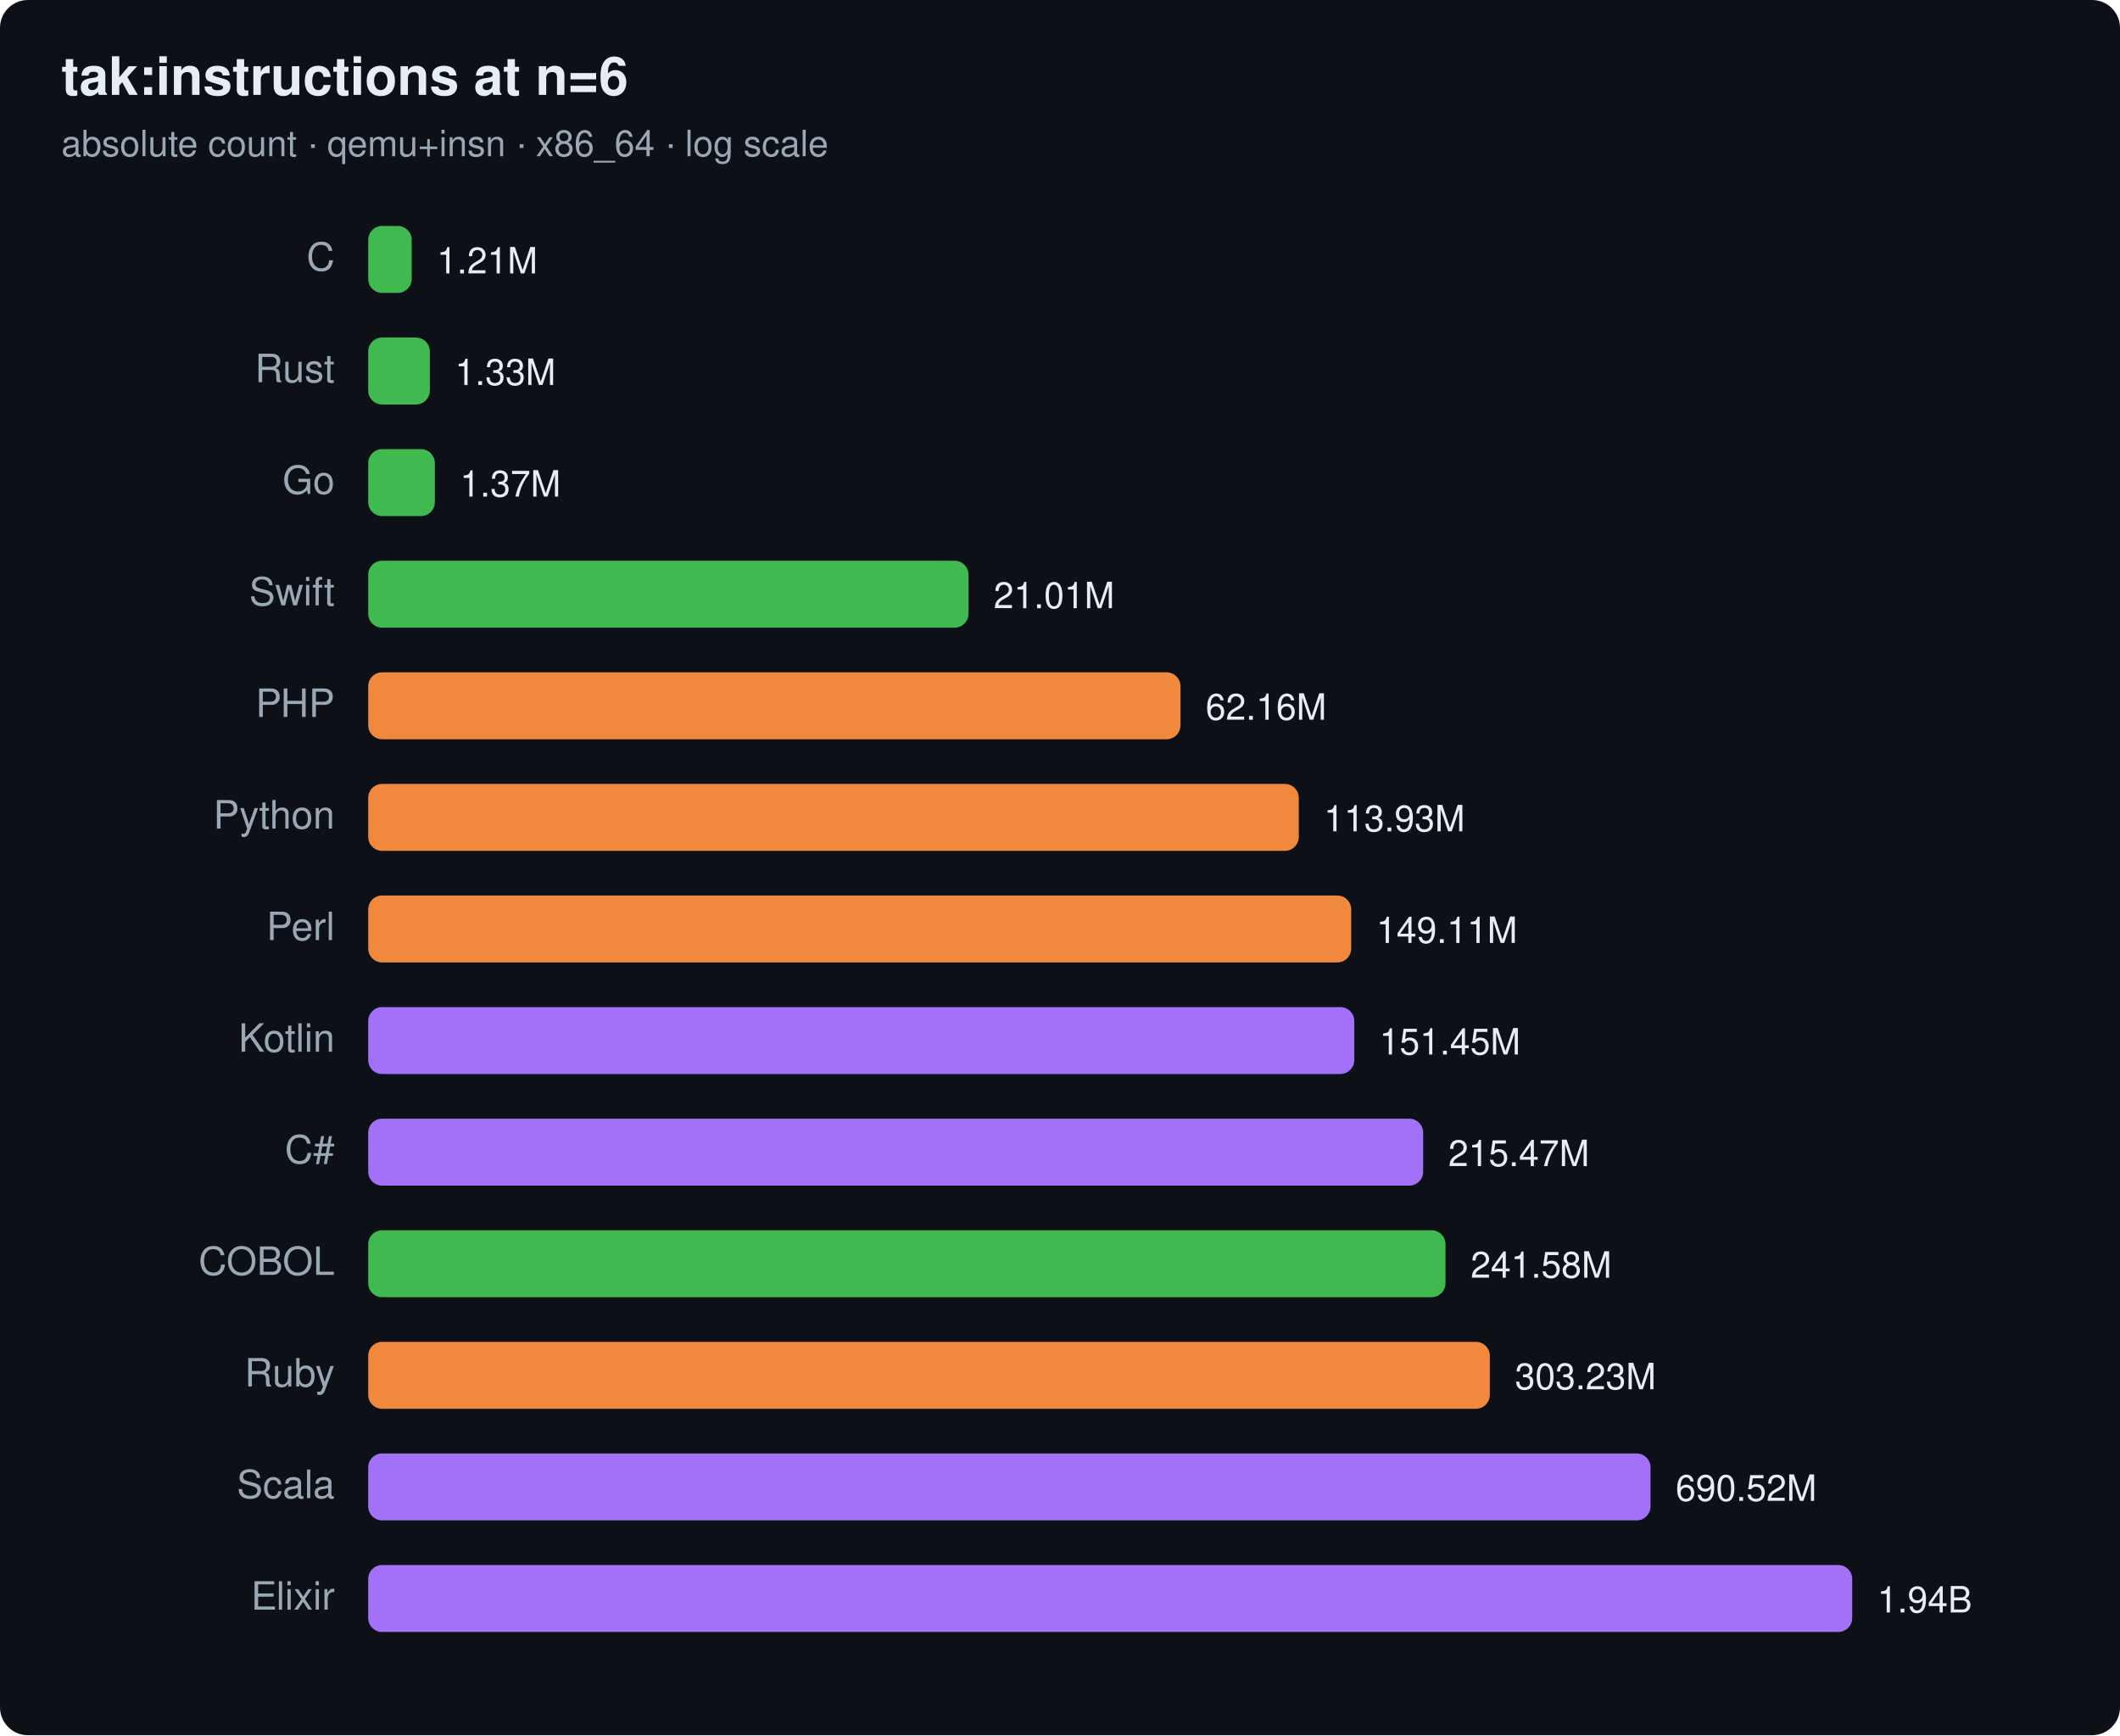
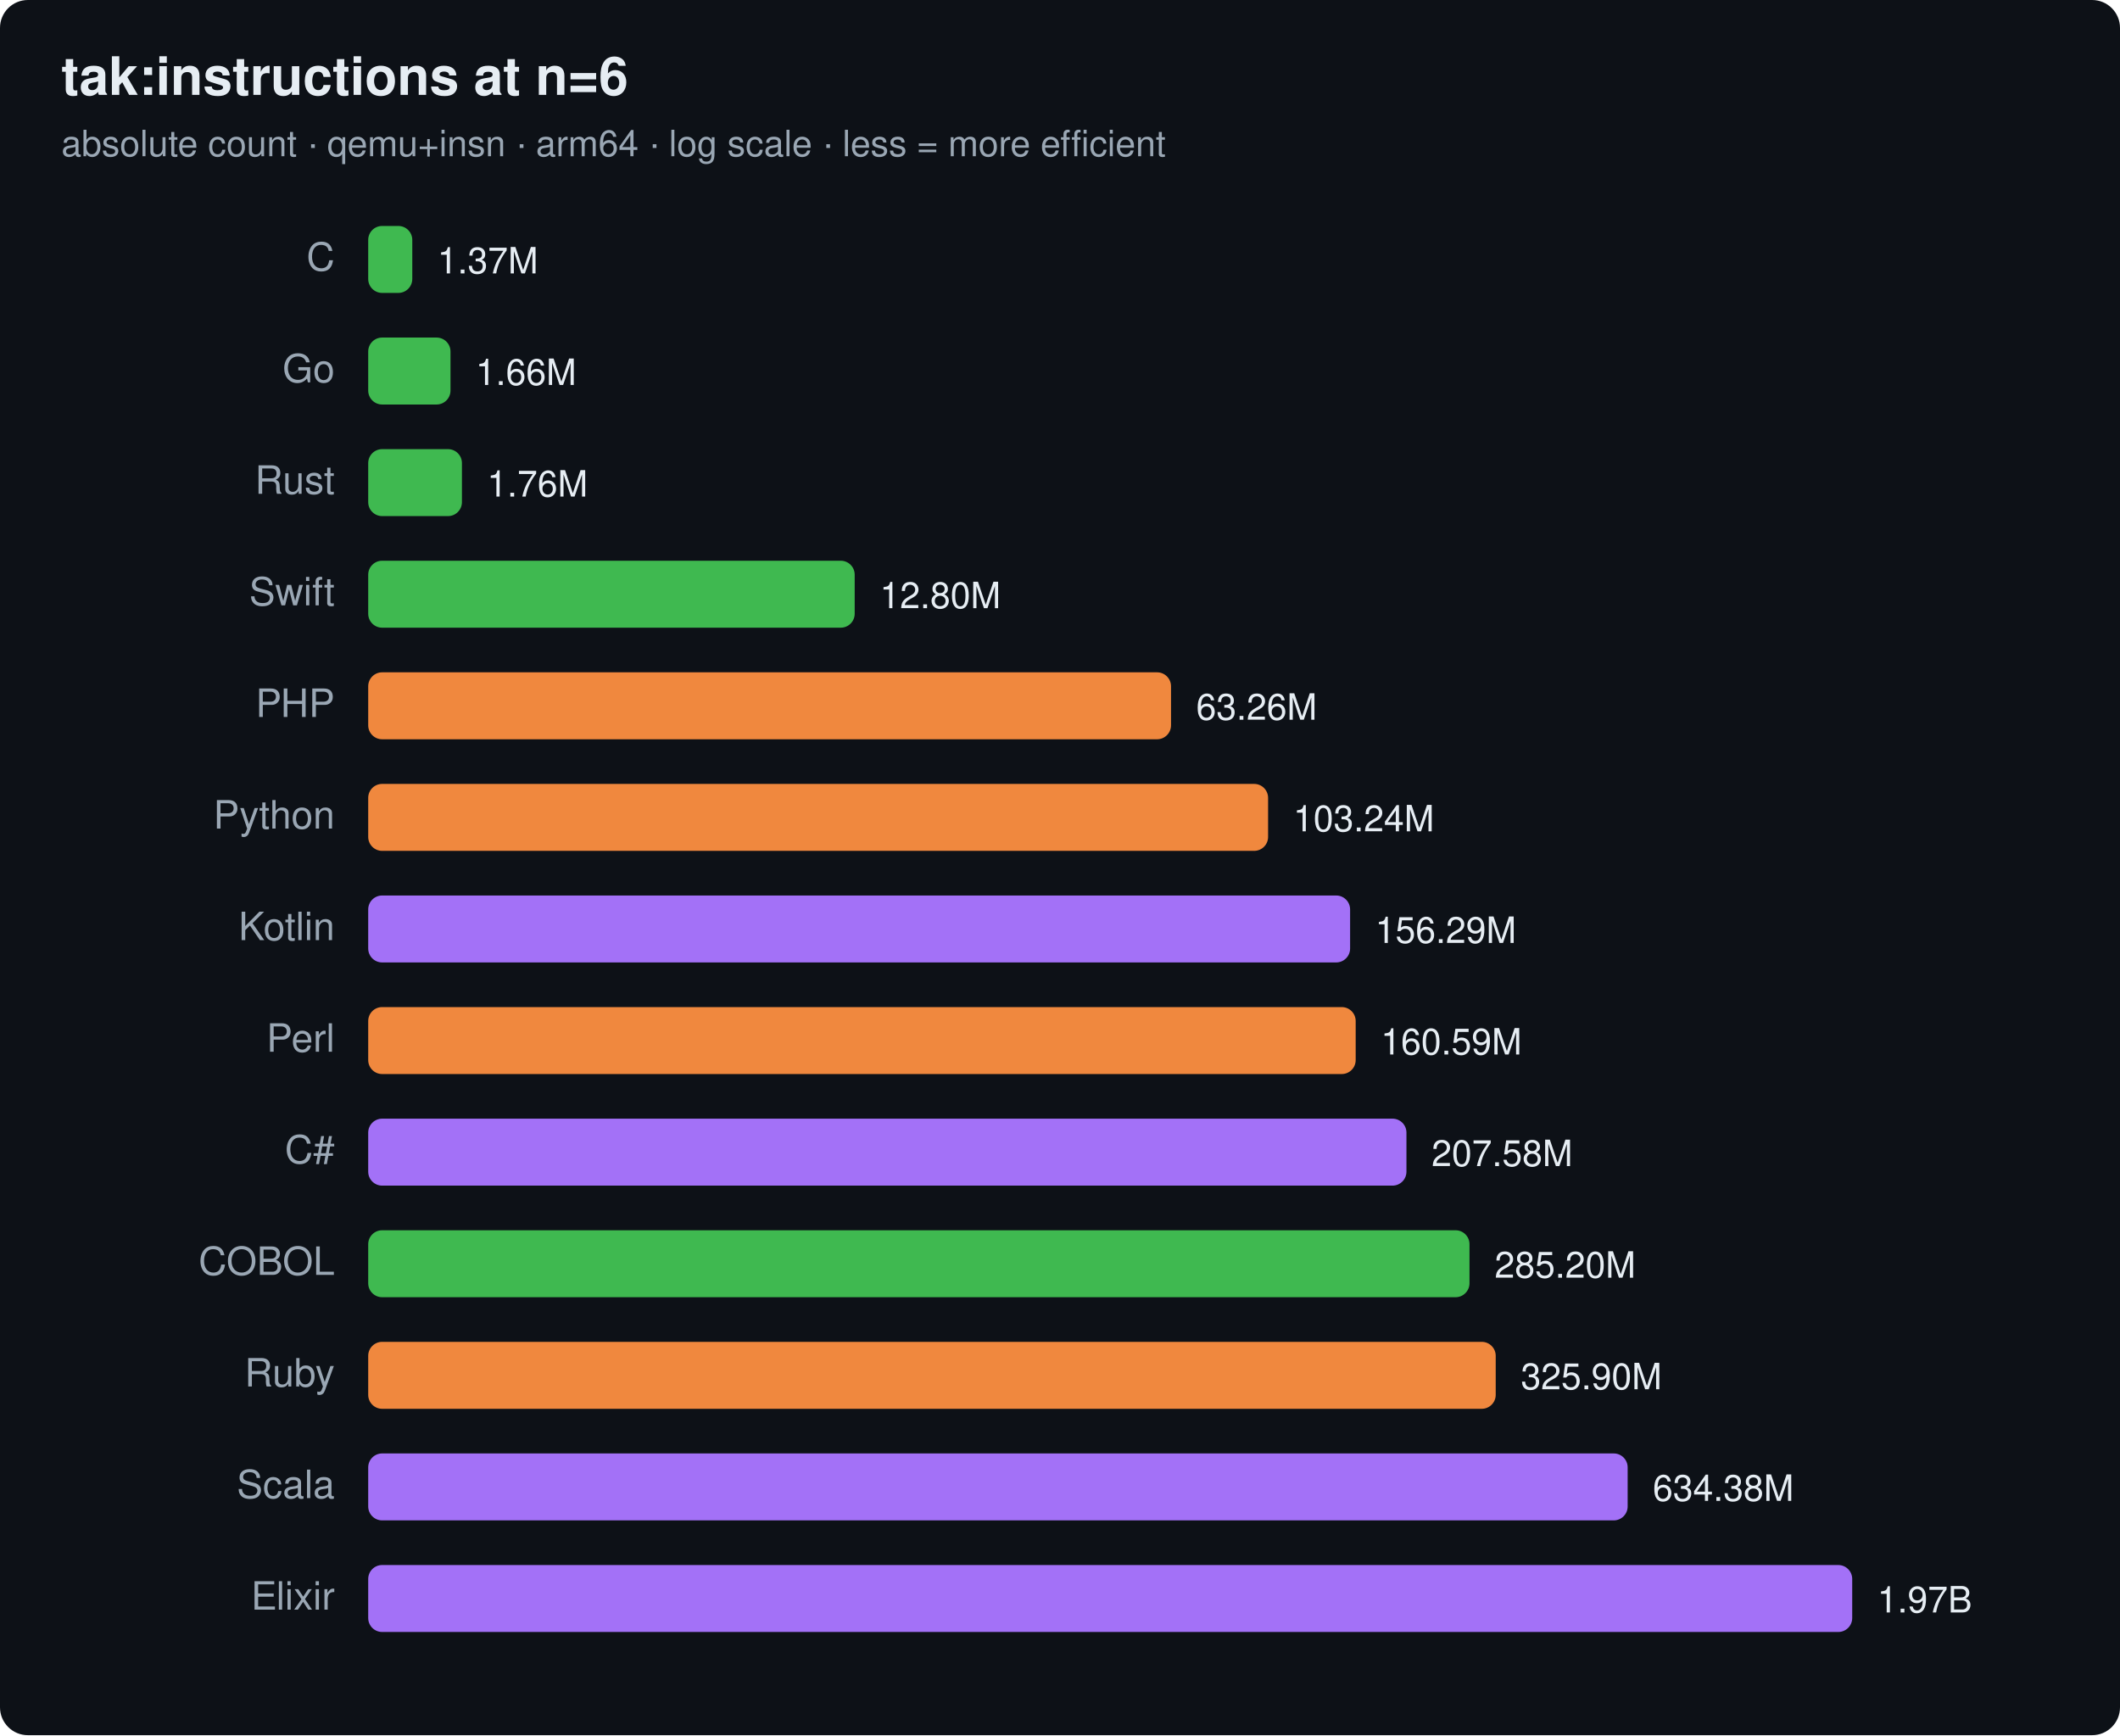
<svg xmlns="http://www.w3.org/2000/svg" width="760" height="622" viewBox="0 0 760 622" font-family="ui-sans-serif,system-ui,Segoe UI,Helvetica,Arial">
  <rect width="760" height="622" rx="10" fill="#0d1117" />
  <text x="22" y="34" font-size="19" font-weight="700" fill="#e6edf3">tak:instructions at n=6</text>
-   <text x="22" y="56" font-size="13" fill="#9aa7b4">absolute count · qemu+insn · x86_64 · log scale</text>
+   <text x="22" y="56" font-size="13" fill="#9aa7b4">absolute count · qemu+insn · arm64 · log scale · less = more efficient</text>
  <text x="120" y="97" text-anchor="end" font-size="14" fill="#9aa7b4">C</text>
-   <rect x="132" y="81" width="15.6" height="24" rx="5" fill="#3fb950" />
-   <text x="156.6" y="98" font-size="13" fill="#e6edf3">1.21M</text>
-   <text x="120" y="137" text-anchor="end" font-size="14" fill="#9aa7b4">Rust</text>
-   <rect x="132" y="121" width="22.1" height="24" rx="5" fill="#3fb950" />
-   <text x="163.1" y="138" font-size="13" fill="#e6edf3">1.33M</text>
-   <text x="120" y="177" text-anchor="end" font-size="14" fill="#9aa7b4">Go</text>
-   <rect x="132" y="161" width="23.9" height="24" rx="5" fill="#3fb950" />
-   <text x="164.9" y="178" font-size="13" fill="#e6edf3">1.37M</text>
+   <rect x="132" y="81" width="15.8" height="24" rx="5" fill="#3fb950" />
+   <text x="156.8" y="98" font-size="13" fill="#e6edf3">1.37M</text>
+   <text x="120" y="137" text-anchor="end" font-size="14" fill="#9aa7b4">Go</text>
+   <rect x="132" y="121" width="29.5" height="24" rx="5" fill="#3fb950" />
+   <text x="170.5" y="138" font-size="13" fill="#e6edf3">1.66M</text>
+   <text x="120" y="177" text-anchor="end" font-size="14" fill="#9aa7b4">Rust</text>
+   <rect x="132" y="161" width="33.6" height="24" rx="5" fill="#3fb950" />
+   <text x="174.6" y="178" font-size="13" fill="#e6edf3">1.76M</text>
  <text x="120" y="217" text-anchor="end" font-size="14" fill="#9aa7b4">Swift</text>
-   <rect x="132" y="201" width="215.2" height="24" rx="5" fill="#3fb950" />
-   <text x="356.2" y="218" font-size="13" fill="#e6edf3">21.01M</text>
+   <rect x="132" y="201" width="174.4" height="24" rx="5" fill="#3fb950" />
+   <text x="315.4" y="218" font-size="13" fill="#e6edf3">12.80M</text>
  <text x="120" y="257" text-anchor="end" font-size="14" fill="#9aa7b4">PHP</text>
-   <rect x="132" y="241" width="291.2" height="24" rx="5" fill="#f0883e" />
-   <text x="432.2" y="258" font-size="13" fill="#e6edf3">62.16M</text>
+   <rect x="132" y="241" width="287.8" height="24" rx="5" fill="#f0883e" />
+   <text x="428.8" y="258" font-size="13" fill="#e6edf3">63.26M</text>
  <text x="120" y="297" text-anchor="end" font-size="14" fill="#9aa7b4">Python</text>
-   <rect x="132" y="281" width="333.6" height="24" rx="5" fill="#f0883e" />
-   <text x="474.6" y="298" font-size="13" fill="#e6edf3">113.93M</text>
-   <text x="120" y="337" text-anchor="end" font-size="14" fill="#9aa7b4">Perl</text>
-   <rect x="132" y="321" width="352.4" height="24" rx="5" fill="#f0883e" />
-   <text x="493.4" y="338" font-size="13" fill="#e6edf3">149.11M</text>
-   <text x="120" y="377" text-anchor="end" font-size="14" fill="#9aa7b4">Kotlin</text>
-   <rect x="132" y="361" width="353.5" height="24" rx="5" fill="#a371f7" />
-   <text x="494.5" y="378" font-size="13" fill="#e6edf3">151.45M</text>
+   <rect x="132" y="281" width="322.6" height="24" rx="5" fill="#f0883e" />
+   <text x="463.6" y="298" font-size="13" fill="#e6edf3">103.24M</text>
+   <text x="120" y="337" text-anchor="end" font-size="14" fill="#9aa7b4">Kotlin</text>
+   <rect x="132" y="321" width="352.0" height="24" rx="5" fill="#a371f7" />
+   <text x="493.0" y="338" font-size="13" fill="#e6edf3">156.29M</text>
+   <text x="120" y="377" text-anchor="end" font-size="14" fill="#9aa7b4">Perl</text>
+   <rect x="132" y="361" width="354.0" height="24" rx="5" fill="#f0883e" />
+   <text x="495.0" y="378" font-size="13" fill="#e6edf3">160.59M</text>
  <text x="120" y="417" text-anchor="end" font-size="14" fill="#9aa7b4">C#</text>
-   <rect x="132" y="401" width="378.2" height="24" rx="5" fill="#a371f7" />
-   <text x="519.2" y="418" font-size="13" fill="#e6edf3">215.47M</text>
+   <rect x="132" y="401" width="372.2" height="24" rx="5" fill="#a371f7" />
+   <text x="513.2" y="418" font-size="13" fill="#e6edf3">207.58M</text>
  <text x="120" y="457" text-anchor="end" font-size="14" fill="#9aa7b4">COBOL</text>
-   <rect x="132" y="441" width="386.2" height="24" rx="5" fill="#3fb950" />
-   <text x="527.2" y="458" font-size="13" fill="#e6edf3">241.58M</text>
+   <rect x="132" y="441" width="394.8" height="24" rx="5" fill="#3fb950" />
+   <text x="535.8" y="458" font-size="13" fill="#e6edf3">285.20M</text>
  <text x="120" y="497" text-anchor="end" font-size="14" fill="#9aa7b4">Ruby</text>
-   <rect x="132" y="481" width="402.1" height="24" rx="5" fill="#f0883e" />
-   <text x="543.1" y="498" font-size="13" fill="#e6edf3">303.23M</text>
+   <rect x="132" y="481" width="404.2" height="24" rx="5" fill="#f0883e" />
+   <text x="545.2" y="498" font-size="13" fill="#e6edf3">325.90M</text>
  <text x="120" y="537" text-anchor="end" font-size="14" fill="#9aa7b4">Scala</text>
-   <rect x="132" y="521" width="459.7" height="24" rx="5" fill="#a371f7" />
-   <text x="600.7" y="538" font-size="13" fill="#e6edf3">690.52M</text>
+   <rect x="132" y="521" width="451.5" height="24" rx="5" fill="#a371f7" />
+   <text x="592.5" y="538" font-size="13" fill="#e6edf3">634.38M</text>
  <text x="120" y="577" text-anchor="end" font-size="14" fill="#9aa7b4">Elixir</text>
  <rect x="132" y="561" width="532.0" height="24" rx="5" fill="#a371f7" />
-   <text x="673.0" y="578" font-size="13" fill="#e6edf3">1.94B</text>
+   <text x="673.0" y="578" font-size="13" fill="#e6edf3">1.97B</text>
</svg>
